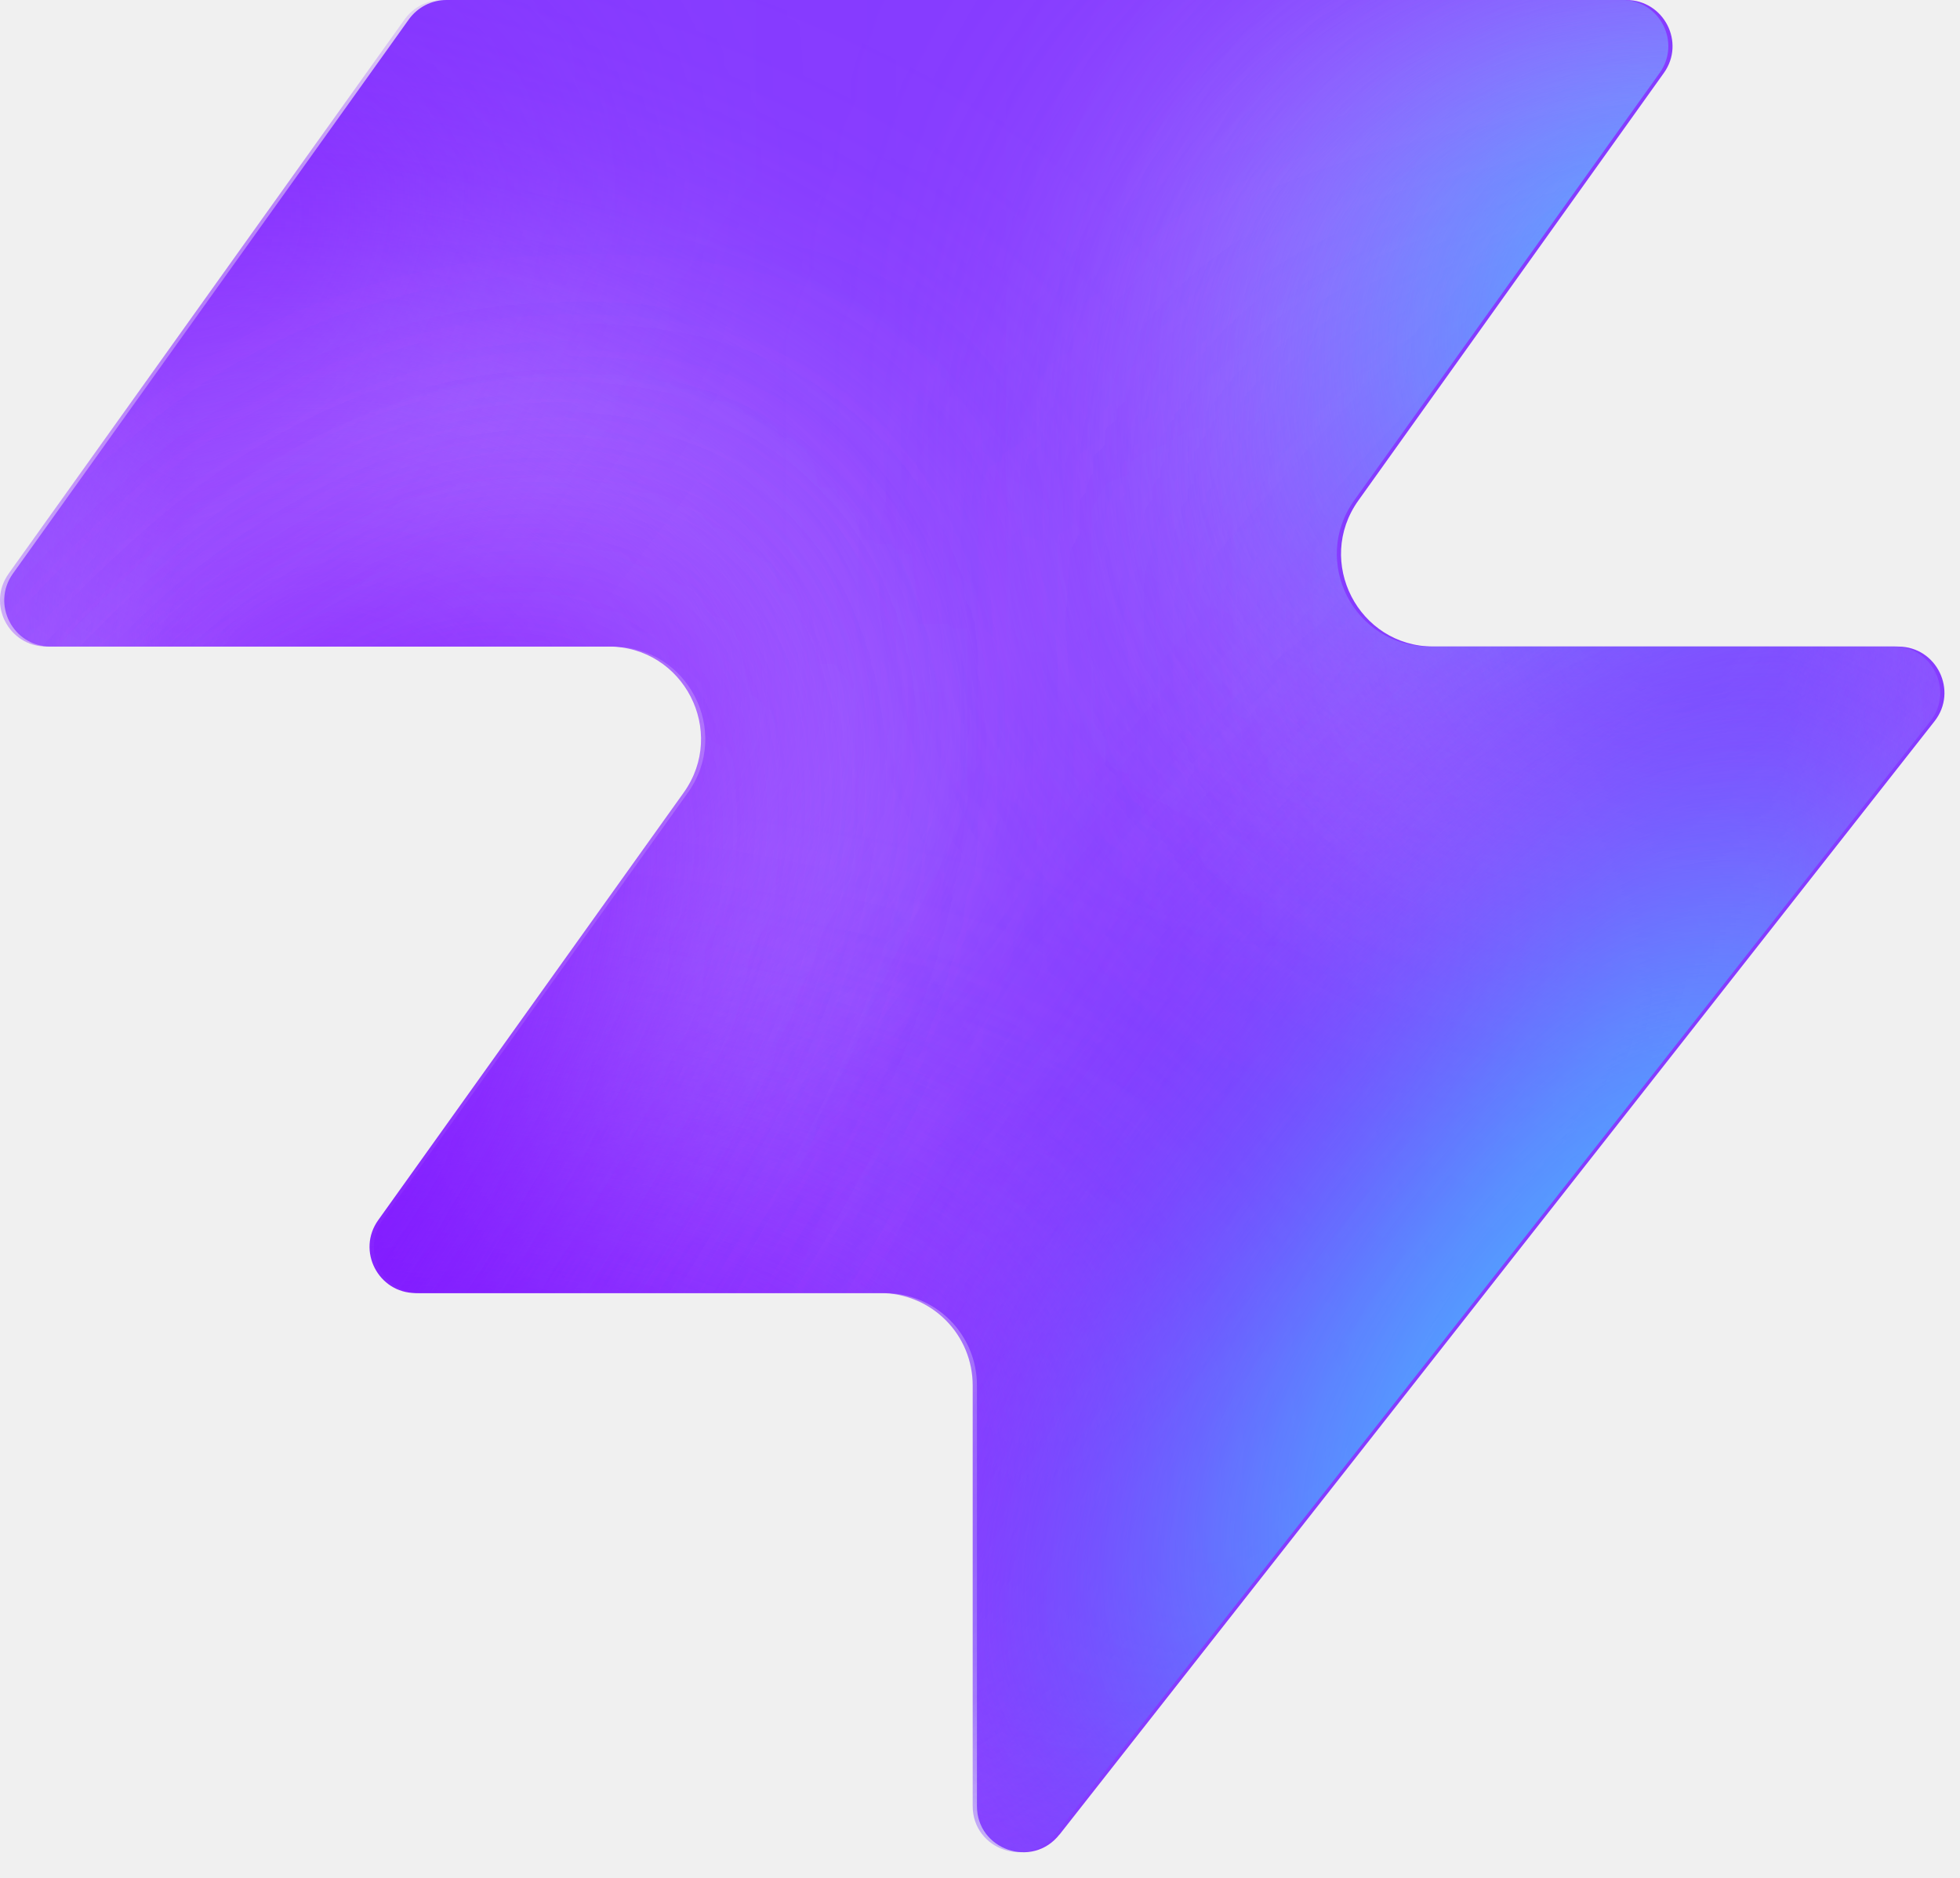
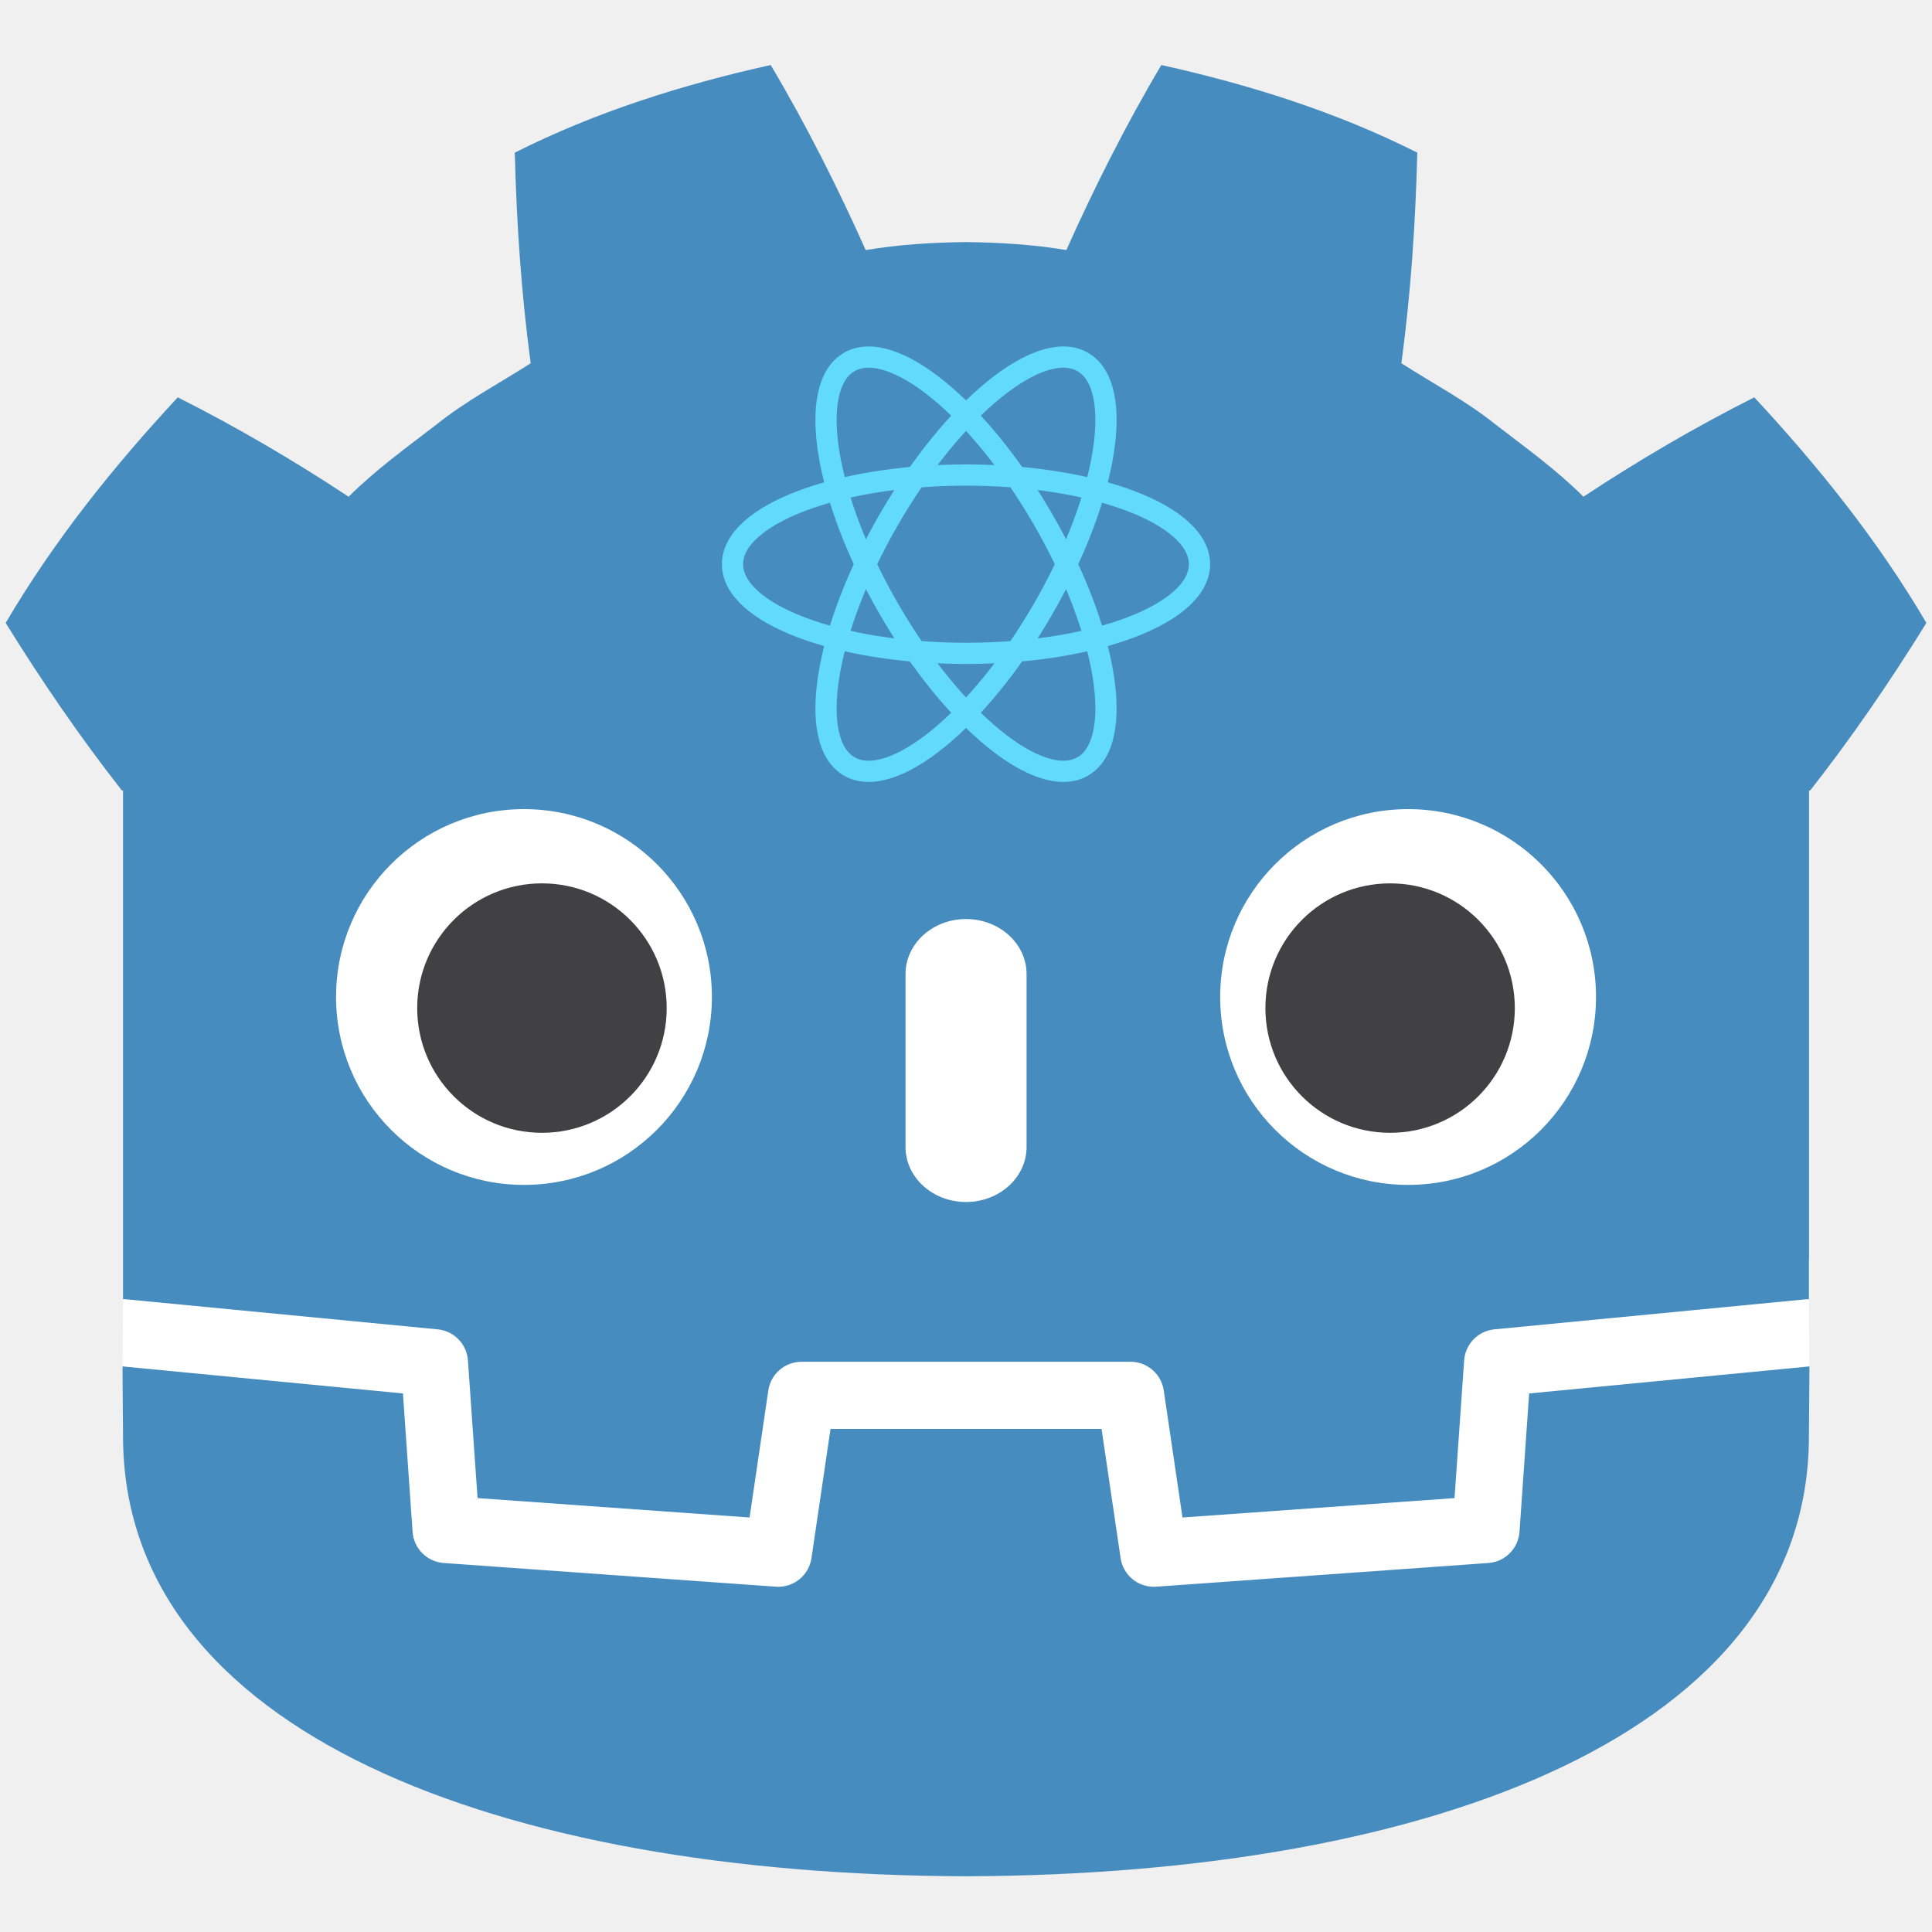
- <svg xmlns="http://www.w3.org/2000/svg" width="48" height="46" fill="none" viewBox="0 0 48 46">
-   <path fill="#863bff" d="M25.946 44.938c-.664.845-2.021.375-2.021-.698V33.937a2.26 2.26 0 0 0-2.262-2.262H10.287c-.92 0-1.456-1.04-.92-1.788l7.48-10.471c1.07-1.497 0-3.578-1.842-3.578H1.237c-.92 0-1.456-1.04-.92-1.788L10.013.474c.214-.297.556-.474.92-.474h28.894c.92 0 1.456 1.04.92 1.788l-7.48 10.471c-1.07 1.498 0 3.579 1.842 3.579h11.377c.943 0 1.473 1.088.89 1.83L25.947 44.94z" style="fill:#863bff;fill:color(display-p3 .525 .23 1);fill-opacity:1" />
-   <mask id="a" width="48" height="46" x="0" y="0" maskUnits="userSpaceOnUse" style="mask-type:alpha">
-     <path fill="#000" d="M25.842 44.938c-.664.844-2.021.375-2.021-.698V33.937a2.26 2.26 0 0 0-2.262-2.262H10.183c-.92 0-1.456-1.04-.92-1.788l7.48-10.471c1.07-1.498 0-3.579-1.842-3.579H1.133c-.92 0-1.456-1.04-.92-1.787L9.91.473c.214-.297.556-.474.92-.474h28.894c.92 0 1.456 1.04.92 1.788l-7.48 10.471c-1.07 1.498 0 3.578 1.842 3.578h11.377c.943 0 1.473 1.088.89 1.832L25.843 44.94z" style="fill:#000;fill-opacity:1" />
-   </mask>
-   <g mask="url(#a)">
-     <g filter="url(#b)">
-       <ellipse cx="5.508" cy="14.704" fill="#ede6ff" rx="5.508" ry="14.704" style="fill:#ede6ff;fill:color(display-p3 .927 .903 1);fill-opacity:1" transform="matrix(.00324 1 1 -.00324 -4.47 31.516)" />
+ <svg xmlns="http://www.w3.org/2000/svg" width="1024" height="1024" version="1.1">
+   <g transform="translate(0 -98.52)">
+     <g transform="matrix(1.097 0 0 1.097 -49.644 -59.433)" stroke-width=".32">
+       <g transform="matrix(4.1626 0 0 -4.1626 919.24 771.67)">
+         <path d="m0 0s-0.325 1.994-0.515 1.976l-36.182-3.491c-2.879-0.278-5.115-2.574-5.317-5.459l-0.994-14.247-27.992-1.997-1.904 12.912c-0.424 2.872-2.932 5.037-5.835 5.037h-38.188c-2.902 0-5.41-2.165-5.834-5.037l-1.905-12.912-27.992 1.997-0.994 14.247c-0.202 2.886-2.438 5.182-5.317 5.46l-36.2 3.49c-0.187 0.018-0.324-1.978-0.511-1.978l-0.049-7.83 30.658-4.944 1.004-14.374c0.203-2.91 2.551-5.263 5.463-5.472l38.551-2.75c0.146-0.01 0.29-0.016 0.434-0.016 2.897 0 5.401 2.166 5.825 5.038l1.959 13.286h28.005l1.959-13.286c0.423-2.871 2.93-5.037 5.831-5.037 0.142 0 0.284 5e-3 0.423 0.015l38.556 2.75c2.911 0.209 5.26 2.562 5.463 5.472l1.003 14.374 30.645 4.966z" fill="#fff" />
+       </g>
+       <g transform="matrix(4.1626 0 0 -4.1626 104.7 525.91)">
+         <path d="m0 0v-59.041c0.108-1e-3 0.216-5e-3 0.323-0.015l36.196-3.49c1.896-0.183 3.382-1.709 3.514-3.609l1.116-15.978 31.574-2.253 2.175 14.747c0.282 1.912 1.922 3.329 3.856 3.329h38.188c1.933 0 3.573-1.417 3.855-3.329l2.175-14.747 31.575 2.253 1.115 15.978c0.133 1.9 1.618 3.425 3.514 3.609l36.182 3.49c0.107 0.01 0.214 0.014 0.322 0.015v4.711l0.015 5e-3v54.325h0.134c4.795 6.12 9.232 12.569 13.487 19.449-5.651 9.62-12.575 18.217-19.976 26.182-6.864-3.455-13.531-7.369-19.828-11.534-3.151 3.132-6.7 5.694-10.186 8.372-3.425 2.751-7.285 4.768-10.946 7.118 1.09 8.117 1.629 16.108 1.846 24.448-9.446 4.754-19.519 7.906-29.708 10.17-4.068-6.837-7.788-14.241-11.028-21.479-3.842 0.642-7.702 0.88-11.567 0.926v6e-3c-0.027 0-0.052-6e-3 -0.075-6e-3 -0.024 0-0.049 6e-3 -0.073 6e-3v-6e-3c-3.872-0.046-7.729-0.284-11.572-0.926-3.238 7.238-6.956 14.642-11.03 21.479-10.184-2.264-20.258-5.416-29.703-10.17 0.216-8.34 0.755-16.331 1.848-24.448-3.668-2.35-7.523-4.367-10.949-7.118-3.481-2.678-7.036-5.24-10.188-8.372-6.297 4.165-12.962 8.079-19.828 11.534-7.401-7.965-14.321-16.562-19.974-26.182 4.253-6.88 8.693-13.329 13.487-19.449z" fill="#478cbf" />
+       </g>
+       <g transform="matrix(4.1626 0 0 -4.1626 784.07 817.24)">
+         <path d="m0 0-1.121-16.063c-0.135-1.936-1.675-3.477-3.611-3.616l-38.555-2.751c-0.094-7e-3 -0.188-0.01-0.281-0.01-1.916 0-3.569 1.406-3.852 3.33l-2.211 14.994h-31.459l-2.211-14.994c-0.297-2.018-2.101-3.469-4.133-3.32l-38.555 2.751c-1.936 0.139-3.476 1.68-3.611 3.616l-1.121 16.063-32.547 3.138c0.015-3.498 0.06-7.33 0.06-8.093 0-34.374 43.605-50.896 97.781-51.086h0.133c54.176 0.19 97.766 16.712 97.766 51.086 0 0.777 0.047 4.593 0.063 8.093z" fill="#478cbf" />
+       </g>
+       <g transform="matrix(4.1626 0 0 -4.1626 389.21 625.67)">
+         <path d="m0 0c0-12.052-9.765-21.815-21.813-21.815-12.042 0-21.81 9.763-21.81 21.815 0 12.044 9.768 21.802 21.81 21.802 12.048 0 21.813-9.758 21.813-21.802" fill="#fff" />
+       </g>
+       <g transform="matrix(4.1626 0 0 -4.1626 367.37 631.06)">
+         <path d="m0 0c0-7.994-6.479-14.473-14.479-14.473-7.996 0-14.479 6.479-14.479 14.473s6.483 14.479 14.479 14.479c8 0 14.479-6.485 14.479-14.479" fill="#414042" />
+       </g>
+       <g transform="matrix(4.1626 0 0 -4.1626 511.99 724.74)">
+         <path d="m0 0c-3.878 0-7.021 2.858-7.021 6.381v20.081c0 3.52 3.143 6.381 7.021 6.381s7.028-2.861 7.028-6.381v-20.081c0-3.523-3.15-6.381-7.028-6.381" fill="#fff" />
+       </g>
+       <g transform="matrix(4.1626 0 0 -4.1626 634.79 625.67)">
+         <path d="m0 0c0-12.052 9.765-21.815 21.815-21.815 12.041 0 21.808 9.763 21.808 21.815 0 12.044-9.767 21.802-21.808 21.802-12.05 0-21.815-9.758-21.815-21.802" fill="#fff" />
+       </g>
+       <g transform="matrix(4.1626 0 0 -4.1626 656.64 631.06)">
+         <path d="m0 0c0-7.994 6.477-14.473 14.471-14.473 8.002 0 14.479 6.479 14.479 14.473s-6.477 14.479-14.479 14.479c-7.994 0-14.471-6.485-14.471-14.479" fill="#414042" />
+       </g>
    </g>
-     <g filter="url(#c)">
-       <ellipse cx="10.399" cy="29.851" fill="#ede6ff" rx="10.399" ry="29.851" style="fill:#ede6ff;fill:color(display-p3 .927 .903 1);fill-opacity:1" transform="matrix(.00324 1 1 -.00324 -39.328 7.883)" />
-     </g>
-     <g filter="url(#d)">
-       <ellipse cx="5.508" cy="30.487" fill="#7e14ff" rx="5.508" ry="30.487" style="fill:#7e14ff;fill:color(display-p3 .492 .077 1);fill-opacity:1" transform="rotate(89.814 -25.913 -14.639)scale(1 -1)" />
-     </g>
-     <g filter="url(#e)">
-       <ellipse cx="5.508" cy="30.599" fill="#7e14ff" rx="5.508" ry="30.599" style="fill:#7e14ff;fill:color(display-p3 .492 .077 1);fill-opacity:1" transform="rotate(89.814 -32.644 -3.334)scale(1 -1)" />
-     </g>
-     <g filter="url(#f)">
-       <ellipse cx="5.508" cy="30.599" fill="#7e14ff" rx="5.508" ry="30.599" style="fill:#7e14ff;fill:color(display-p3 .492 .077 1);fill-opacity:1" transform="matrix(.00324 1 1 -.00324 -34.34 30.47)" />
-     </g>
-     <g filter="url(#g)">
-       <ellipse cx="14.072" cy="22.078" fill="#ede6ff" rx="14.072" ry="22.078" style="fill:#ede6ff;fill:color(display-p3 .927 .903 1);fill-opacity:1" transform="rotate(93.35 24.506 48.493)scale(-1 1)" />
-     </g>
-     <g filter="url(#h)">
-       <ellipse cx="3.47" cy="21.501" fill="#7e14ff" rx="3.47" ry="21.501" style="fill:#7e14ff;fill:color(display-p3 .492 .077 1);fill-opacity:1" transform="rotate(89.009 28.708 47.59)scale(-1 1)" />
-     </g>
-     <g filter="url(#i)">
-       <ellipse cx="3.47" cy="21.501" fill="#7e14ff" rx="3.47" ry="21.501" style="fill:#7e14ff;fill:color(display-p3 .492 .077 1);fill-opacity:1" transform="rotate(89.009 28.708 47.59)scale(-1 1)" />
-     </g>
-     <g filter="url(#j)">
-       <ellipse cx=".387" cy="8.972" fill="#7e14ff" rx="4.407" ry="29.108" style="fill:#7e14ff;fill:color(display-p3 .492 .077 1);fill-opacity:1" transform="rotate(39.51 .387 8.972)" />
-     </g>
-     <g filter="url(#k)">
-       <ellipse cx="47.523" cy="-6.092" fill="#7e14ff" rx="4.407" ry="29.108" style="fill:#7e14ff;fill:color(display-p3 .492 .077 1);fill-opacity:1" transform="rotate(37.892 47.523 -6.092)" />
-     </g>
-     <g filter="url(#l)">
-       <ellipse cx="41.412" cy="6.333" fill="#47bfff" rx="5.971" ry="9.665" style="fill:#47bfff;fill:color(display-p3 .28 .748 1);fill-opacity:1" transform="rotate(37.892 41.412 6.333)" />
-     </g>
-     <g filter="url(#m)">
-       <ellipse cx="-1.879" cy="38.332" fill="#7e14ff" rx="4.407" ry="29.108" style="fill:#7e14ff;fill:color(display-p3 .492 .077 1);fill-opacity:1" transform="rotate(37.892 -1.88 38.332)" />
-     </g>
-     <g filter="url(#n)">
-       <ellipse cx="-1.879" cy="38.332" fill="#7e14ff" rx="4.407" ry="29.108" style="fill:#7e14ff;fill:color(display-p3 .492 .077 1);fill-opacity:1" transform="rotate(37.892 -1.88 38.332)" />
-     </g>
-     <g filter="url(#o)">
-       <ellipse cx="35.651" cy="29.907" fill="#7e14ff" rx="4.407" ry="29.108" style="fill:#7e14ff;fill:color(display-p3 .492 .077 1);fill-opacity:1" transform="rotate(37.892 35.651 29.907)" />
-     </g>
-     <g filter="url(#p)">
-       <ellipse cx="38.418" cy="32.4" fill="#47bfff" rx="5.971" ry="15.297" style="fill:#47bfff;fill:color(display-p3 .28 .748 1);fill-opacity:1" transform="rotate(37.892 38.418 32.4)" />
+     <g transform="matrix(11.251 0 0 11.251 512 397.56)" fill="none" stroke="#61dafb">
+       <ellipse rx="11" ry="4.2" />
+       <ellipse transform="rotate(60)" rx="11" ry="4.2" />
+       <ellipse transform="rotate(120)" rx="11" ry="4.2" />
    </g>
  </g>
-   <defs>
-     <filter id="b" width="60.045" height="41.654" x="-19.77" y="16.149" color-interpolation-filters="sRGB" filterUnits="userSpaceOnUse">
-       <feFlood flood-opacity="0" result="BackgroundImageFix" />
-       <feBlend in="SourceGraphic" in2="BackgroundImageFix" result="shape" />
-       <feGaussianBlur result="effect1_foregroundBlur_2002_17158" stdDeviation="7.659" />
-     </filter>
-     <filter id="c" width="90.34" height="51.437" x="-54.613" y="-7.533" color-interpolation-filters="sRGB" filterUnits="userSpaceOnUse">
-       <feFlood flood-opacity="0" result="BackgroundImageFix" />
-       <feBlend in="SourceGraphic" in2="BackgroundImageFix" result="shape" />
-       <feGaussianBlur result="effect1_foregroundBlur_2002_17158" stdDeviation="7.659" />
-     </filter>
-     <filter id="d" width="79.355" height="29.4" x="-49.64" y="2.03" color-interpolation-filters="sRGB" filterUnits="userSpaceOnUse">
-       <feFlood flood-opacity="0" result="BackgroundImageFix" />
-       <feBlend in="SourceGraphic" in2="BackgroundImageFix" result="shape" />
-       <feGaussianBlur result="effect1_foregroundBlur_2002_17158" stdDeviation="4.596" />
-     </filter>
-     <filter id="e" width="79.579" height="29.4" x="-45.045" y="20.029" color-interpolation-filters="sRGB" filterUnits="userSpaceOnUse">
-       <feFlood flood-opacity="0" result="BackgroundImageFix" />
-       <feBlend in="SourceGraphic" in2="BackgroundImageFix" result="shape" />
-       <feGaussianBlur result="effect1_foregroundBlur_2002_17158" stdDeviation="4.596" />
-     </filter>
-     <filter id="f" width="79.579" height="29.4" x="-43.513" y="21.178" color-interpolation-filters="sRGB" filterUnits="userSpaceOnUse">
-       <feFlood flood-opacity="0" result="BackgroundImageFix" />
-       <feBlend in="SourceGraphic" in2="BackgroundImageFix" result="shape" />
-       <feGaussianBlur result="effect1_foregroundBlur_2002_17158" stdDeviation="4.596" />
-     </filter>
-     <filter id="g" width="74.749" height="58.852" x="15.756" y="-17.901" color-interpolation-filters="sRGB" filterUnits="userSpaceOnUse">
-       <feFlood flood-opacity="0" result="BackgroundImageFix" />
-       <feBlend in="SourceGraphic" in2="BackgroundImageFix" result="shape" />
-       <feGaussianBlur result="effect1_foregroundBlur_2002_17158" stdDeviation="7.659" />
-     </filter>
-     <filter id="h" width="61.377" height="25.362" x="23.548" y="2.284" color-interpolation-filters="sRGB" filterUnits="userSpaceOnUse">
-       <feFlood flood-opacity="0" result="BackgroundImageFix" />
-       <feBlend in="SourceGraphic" in2="BackgroundImageFix" result="shape" />
-       <feGaussianBlur result="effect1_foregroundBlur_2002_17158" stdDeviation="4.596" />
-     </filter>
-     <filter id="i" width="61.377" height="25.362" x="23.548" y="2.284" color-interpolation-filters="sRGB" filterUnits="userSpaceOnUse">
-       <feFlood flood-opacity="0" result="BackgroundImageFix" />
-       <feBlend in="SourceGraphic" in2="BackgroundImageFix" result="shape" />
-       <feGaussianBlur result="effect1_foregroundBlur_2002_17158" stdDeviation="4.596" />
-     </filter>
-     <filter id="j" width="56.045" height="63.649" x="-27.636" y="-22.853" color-interpolation-filters="sRGB" filterUnits="userSpaceOnUse">
-       <feFlood flood-opacity="0" result="BackgroundImageFix" />
-       <feBlend in="SourceGraphic" in2="BackgroundImageFix" result="shape" />
-       <feGaussianBlur result="effect1_foregroundBlur_2002_17158" stdDeviation="4.596" />
-     </filter>
-     <filter id="k" width="54.814" height="64.646" x="20.116" y="-38.415" color-interpolation-filters="sRGB" filterUnits="userSpaceOnUse">
-       <feFlood flood-opacity="0" result="BackgroundImageFix" />
-       <feBlend in="SourceGraphic" in2="BackgroundImageFix" result="shape" />
-       <feGaussianBlur result="effect1_foregroundBlur_2002_17158" stdDeviation="4.596" />
-     </filter>
-     <filter id="l" width="33.541" height="35.313" x="24.641" y="-11.323" color-interpolation-filters="sRGB" filterUnits="userSpaceOnUse">
-       <feFlood flood-opacity="0" result="BackgroundImageFix" />
-       <feBlend in="SourceGraphic" in2="BackgroundImageFix" result="shape" />
-       <feGaussianBlur result="effect1_foregroundBlur_2002_17158" stdDeviation="4.596" />
-     </filter>
-     <filter id="m" width="54.814" height="64.646" x="-29.286" y="6.009" color-interpolation-filters="sRGB" filterUnits="userSpaceOnUse">
-       <feFlood flood-opacity="0" result="BackgroundImageFix" />
-       <feBlend in="SourceGraphic" in2="BackgroundImageFix" result="shape" />
-       <feGaussianBlur result="effect1_foregroundBlur_2002_17158" stdDeviation="4.596" />
-     </filter>
-     <filter id="n" width="54.814" height="64.646" x="-29.286" y="6.009" color-interpolation-filters="sRGB" filterUnits="userSpaceOnUse">
-       <feFlood flood-opacity="0" result="BackgroundImageFix" />
-       <feBlend in="SourceGraphic" in2="BackgroundImageFix" result="shape" />
-       <feGaussianBlur result="effect1_foregroundBlur_2002_17158" stdDeviation="4.596" />
-     </filter>
-     <filter id="o" width="54.814" height="64.646" x="8.244" y="-2.416" color-interpolation-filters="sRGB" filterUnits="userSpaceOnUse">
-       <feFlood flood-opacity="0" result="BackgroundImageFix" />
-       <feBlend in="SourceGraphic" in2="BackgroundImageFix" result="shape" />
-       <feGaussianBlur result="effect1_foregroundBlur_2002_17158" stdDeviation="4.596" />
-     </filter>
-     <filter id="p" width="39.409" height="43.623" x="18.713" y="10.588" color-interpolation-filters="sRGB" filterUnits="userSpaceOnUse">
-       <feFlood flood-opacity="0" result="BackgroundImageFix" />
-       <feBlend in="SourceGraphic" in2="BackgroundImageFix" result="shape" />
-       <feGaussianBlur result="effect1_foregroundBlur_2002_17158" stdDeviation="4.596" />
-     </filter>
-   </defs>
</svg>
